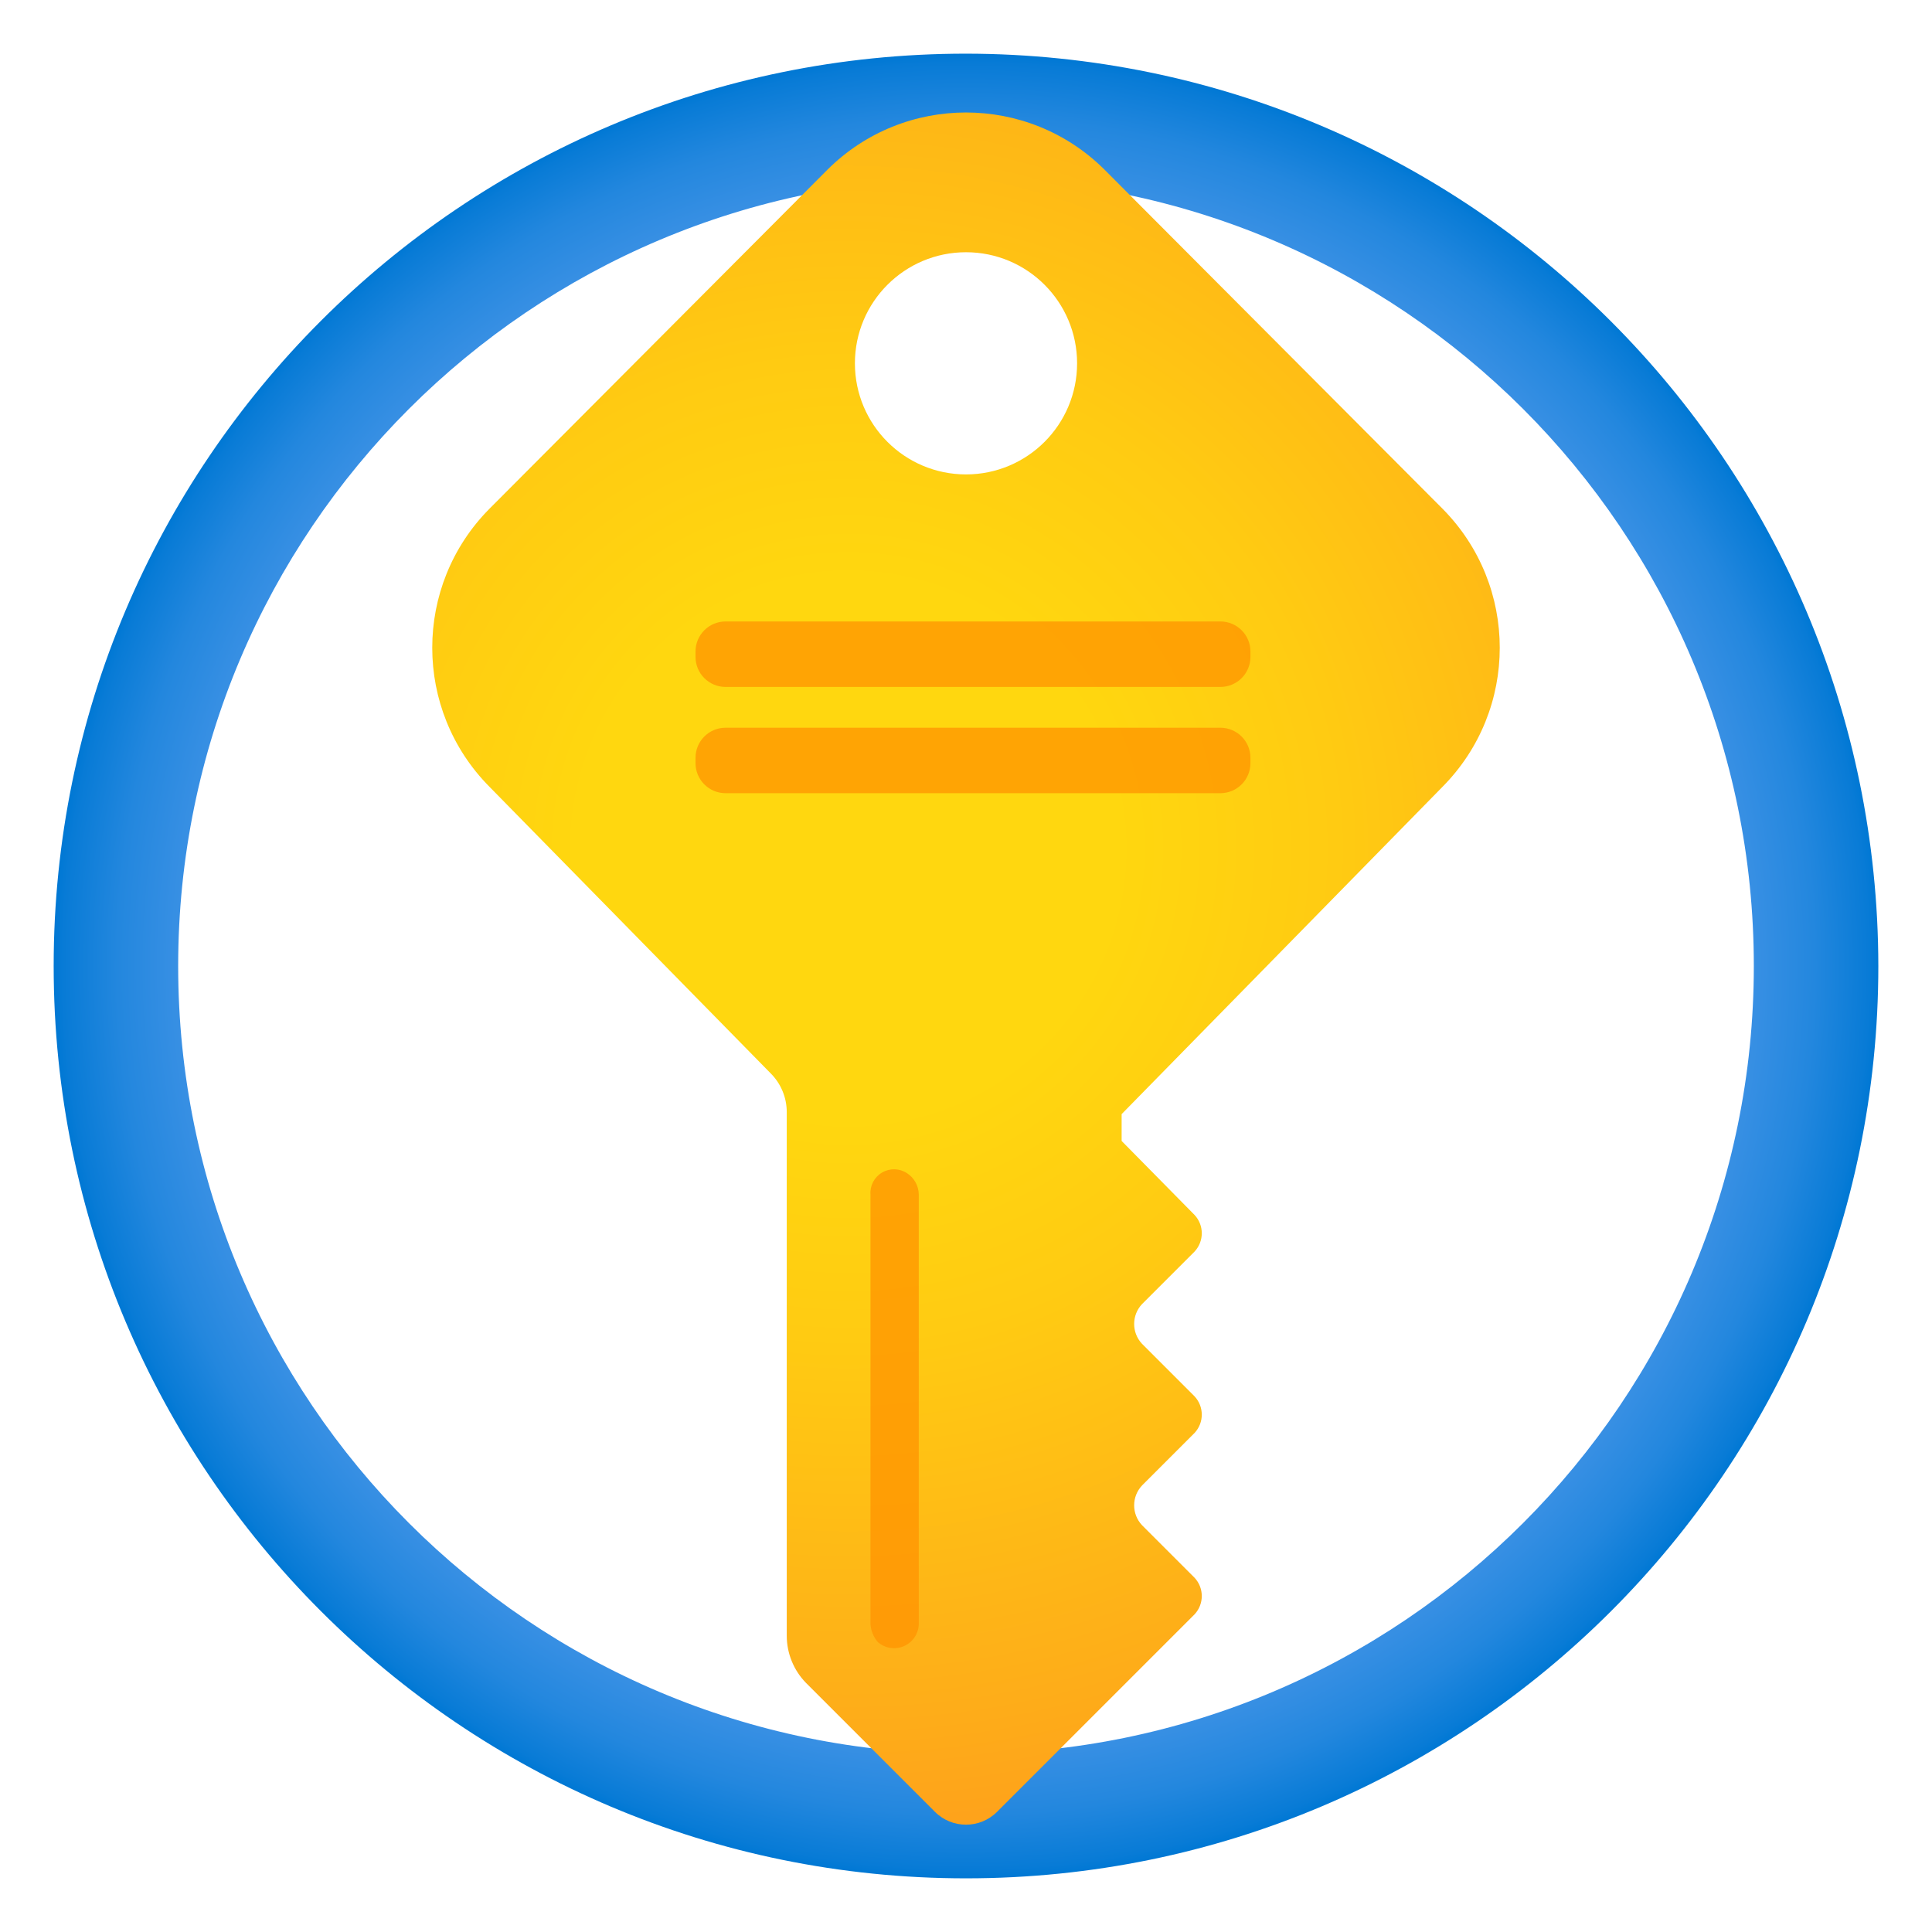
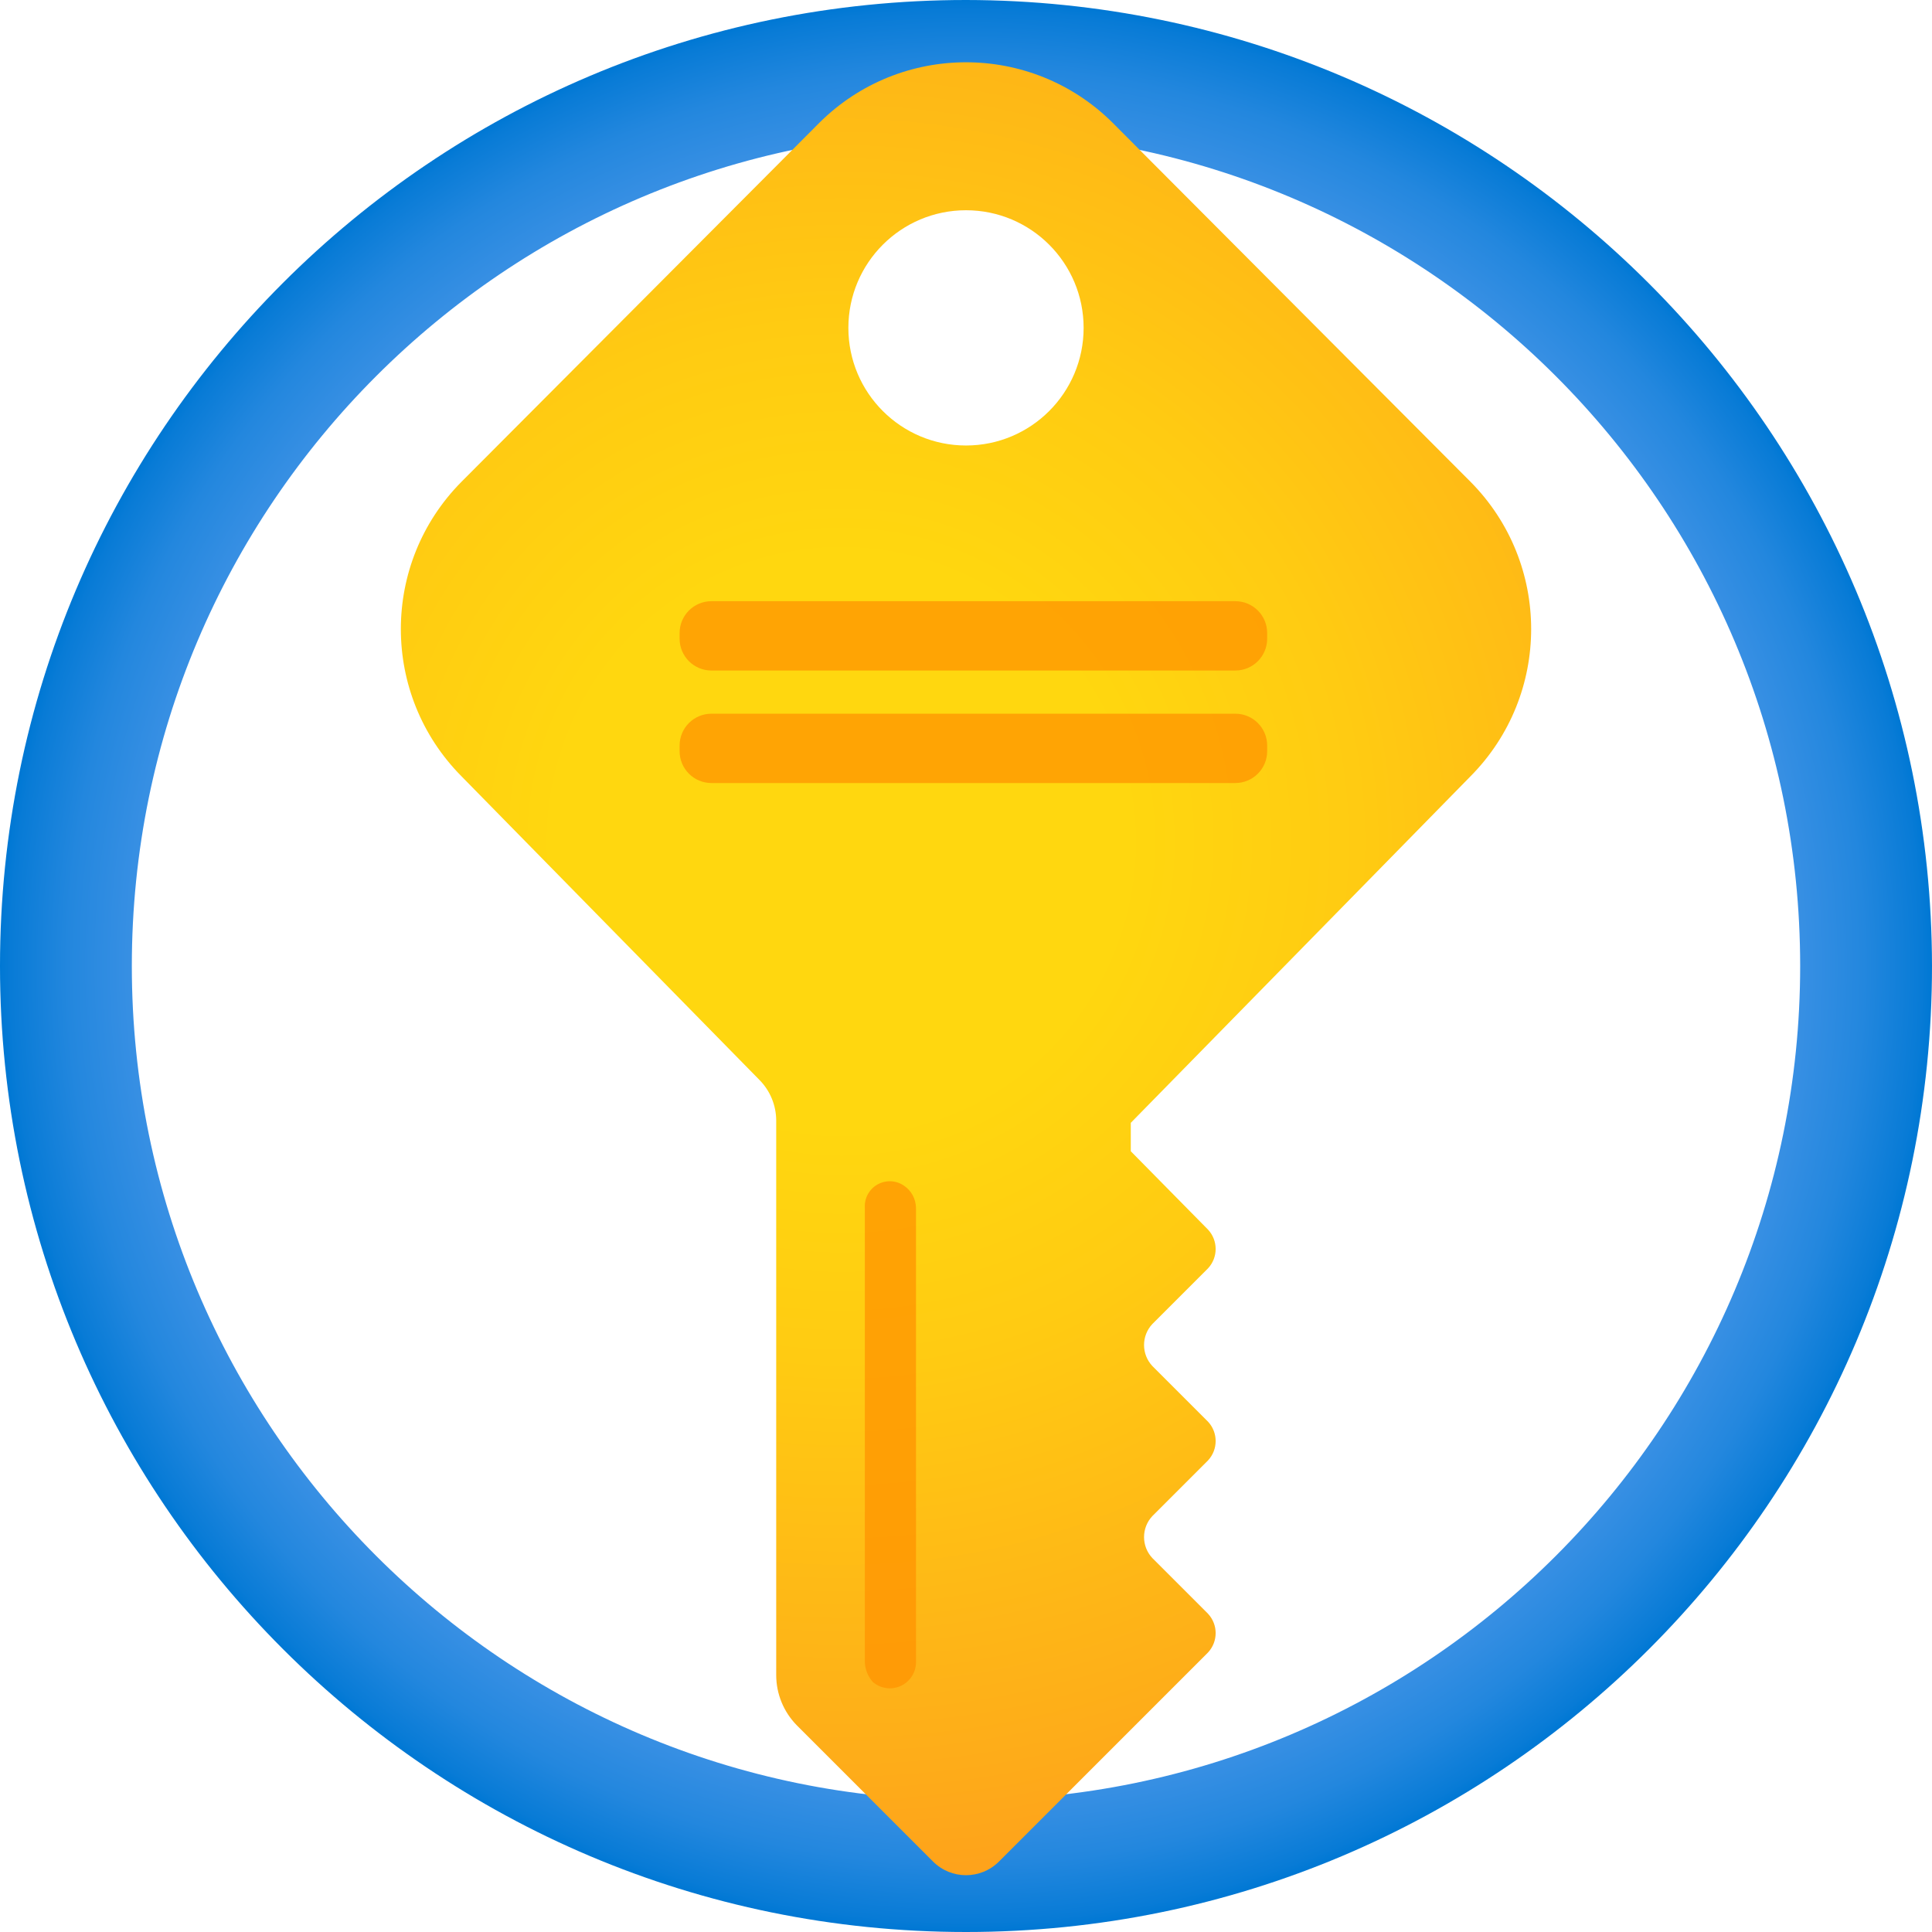
- <svg xmlns="http://www.w3.org/2000/svg" viewBox="0 0 18 18" class="" role="presentation" focusable="false" id="FxSymbol0-0bd" data-type="1" version="1.1">
+ <svg xmlns="http://www.w3.org/2000/svg" viewBox="0 0 17 17" class="" role="presentation" focusable="false" id="FxSymbol0-0bd" data-type="1" version="1.1" width="17" height="17">
  <defs id="defs49" />
-   <g id="g44">
+   <g id="g44" transform="translate(-0.5,-0.5)">
    <defs id="defs30">
-       <radialGradient id="ec478bd3-5b38-4e7f-b661-11f355578bff" cx="38.95" cy="182.07" r="9.88" gradientTransform="matrix(.94 0 0 .94 -28.71 -163.24)" gradientUnits="userSpaceOnUse">
+       <radialGradient id="ec478bd3-5b38-4e7f-b661-11f355578bff" cx="38.95" cy="182.07" r="9.88" gradientTransform="matrix(0.94,0,0,0.94,-28.71,-163.24)" gradientUnits="userSpaceOnUse">
        <stop offset=".27" stop-color="#ffd70f" id="stop4" />
        <stop offset=".49" stop-color="#ffcb12" id="stop6" />
        <stop offset=".88" stop-color="#feac19" id="stop8" />
        <stop offset="1" stop-color="#fea11b" id="stop10" />
      </radialGradient>
      <radialGradient id="fb114c93-7c16-4540-899a-0796041629e6" cx="9" cy="9" r="8.5" gradientUnits="userSpaceOnUse">
        <stop offset=".18" stop-color="#5ea0ef" id="stop13" />
        <stop offset=".56" stop-color="#5c9fee" id="stop15" />
        <stop offset=".69" stop-color="#559ced" id="stop17" />
        <stop offset=".78" stop-color="#4a97e9" id="stop19" />
        <stop offset=".86" stop-color="#3990e4" id="stop21" />
        <stop offset=".93" stop-color="#2387de" id="stop23" />
        <stop offset=".99" stop-color="#087bd6" id="stop25" />
        <stop offset="1" stop-color="#0078d4" id="stop27" />
      </radialGradient>
    </defs>
-     <path d="M9 .5A8.5 8.5 0 1 0 17.5 9 8.51 8.51 0 0 0 9 .5zm0 15.84A7.34 7.34 0 1 1 16.34 9 7.34 7.34 0 0 1 9 16.34z" fill="url(#fb114c93-7c16-4540-899a-0796041629e6)" id="path32" />
-     <path d="M13.44 7.33a1.84 1.84 0 0 0 0-2.59l-3.15-3.16a1.83 1.83 0 0 0-2.58 0L4.56 4.74a1.84 1.84 0 0 0 0 2.59L7.18 10a.51.51 0 0 1 .15.36v4.88a.63.63 0 0 0 .18.44l1.2 1.2a.41.41 0 0 0 .58 0l1.16-1.16.68-.68a.25.25 0 0 0 0-.34l-.49-.49a.27.27 0 0 1 0-.37l.49-.49a.25.25 0 0 0 0-.34l-.49-.49a.27.27 0 0 1 0-.37l.49-.49a.25.25 0 0 0 0-.34l-.68-.69v-.25zM9 2.35a1 1 0 0 1 0 2.07 1 1 0 1 1 0-2.07z" fill="url(#ec478bd3-5b38-4e7f-b661-11f355578bff)" id="path36" />
-     <path d="M8.18 15.3a.23.23 0 0 0 .38-.17v-4a.24.24 0 0 0-.11-.2.22.22 0 0 0-.34.2v4a.28.28 0 0 0 .07.17z" fill="#ff9300" opacity=".75" id="path38" />
-     <rect x="6.48" y="5.79" width="5.17" height=".61" rx=".28" fill="#ff9300" opacity=".75" id="rect40" />
-     <rect x="6.48" y="6.78" width="5.17" height=".61" rx=".28" fill="#ff9300" opacity=".75" id="rect42" />
+     <path d="M 9,0.5 A 8.5,8.5 0 1 0 17.5,9 8.51,8.51 0 0 0 9,0.5 Z M 9,16.34 A 7.34,7.34 0 1 1 16.34,9 7.34,7.34 0 0 1 9,16.34 Z" fill="url(#fb114c93-7c16-4540-899a-0796041629e6)" id="path32" style="fill:url(#fb114c93-7c16-4540-899a-0796041629e6)" />
+     <path d="m 13.44,7.33 a 1.84,1.84 0 0 0 0,-2.59 L 10.29,1.58 a 1.83,1.83 0 0 0 -2.58,0 L 4.56,4.74 a 1.84,1.84 0 0 0 0,2.59 L 7.18,10 a 0.51,0.51 0 0 1 0.15,0.36 v 4.88 a 0.63,0.63 0 0 0 0.18,0.44 l 1.2,1.2 a 0.41,0.41 0 0 0 0.58,0 l 1.16,-1.16 0.68,-0.68 a 0.25,0.25 0 0 0 0,-0.34 l -0.49,-0.49 a 0.27,0.27 0 0 1 0,-0.37 l 0.49,-0.49 a 0.25,0.25 0 0 0 0,-0.34 l -0.49,-0.49 a 0.27,0.27 0 0 1 0,-0.37 l 0.49,-0.49 a 0.25,0.25 0 0 0 0,-0.34 L 10.45,10.63 V 10.38 Z M 9,2.35 A 1.035,1.035 0 0 1 9,4.42 1.035,1.035 0 1 1 9,2.35 Z" fill="url(#ec478bd3-5b38-4e7f-b661-11f355578bff)" id="path36" style="fill:url(#ec478bd3-5b38-4e7f-b661-11f355578bff)" />
+     <path d="m 8.18,15.3 a 0.23,0.23 0 0 0 0.38,-0.17 v -4 a 0.24,0.24 0 0 0 -0.11,-0.2 0.22,0.22 0 0 0 -0.34,0.2 v 4 a 0.28,0.28 0 0 0 0.07,0.17 z" fill="#ff9300" opacity="0.75" id="path38" />
+     <rect x="6.48" y="5.79" width="5.17" height="0.61" rx="0.28" fill="#ff9300" opacity="0.75" id="rect40" />
+     <rect x="6.48" y="6.78" width="5.17" height="0.61" rx="0.28" fill="#ff9300" opacity="0.75" id="rect42" />
  </g>
</svg>
